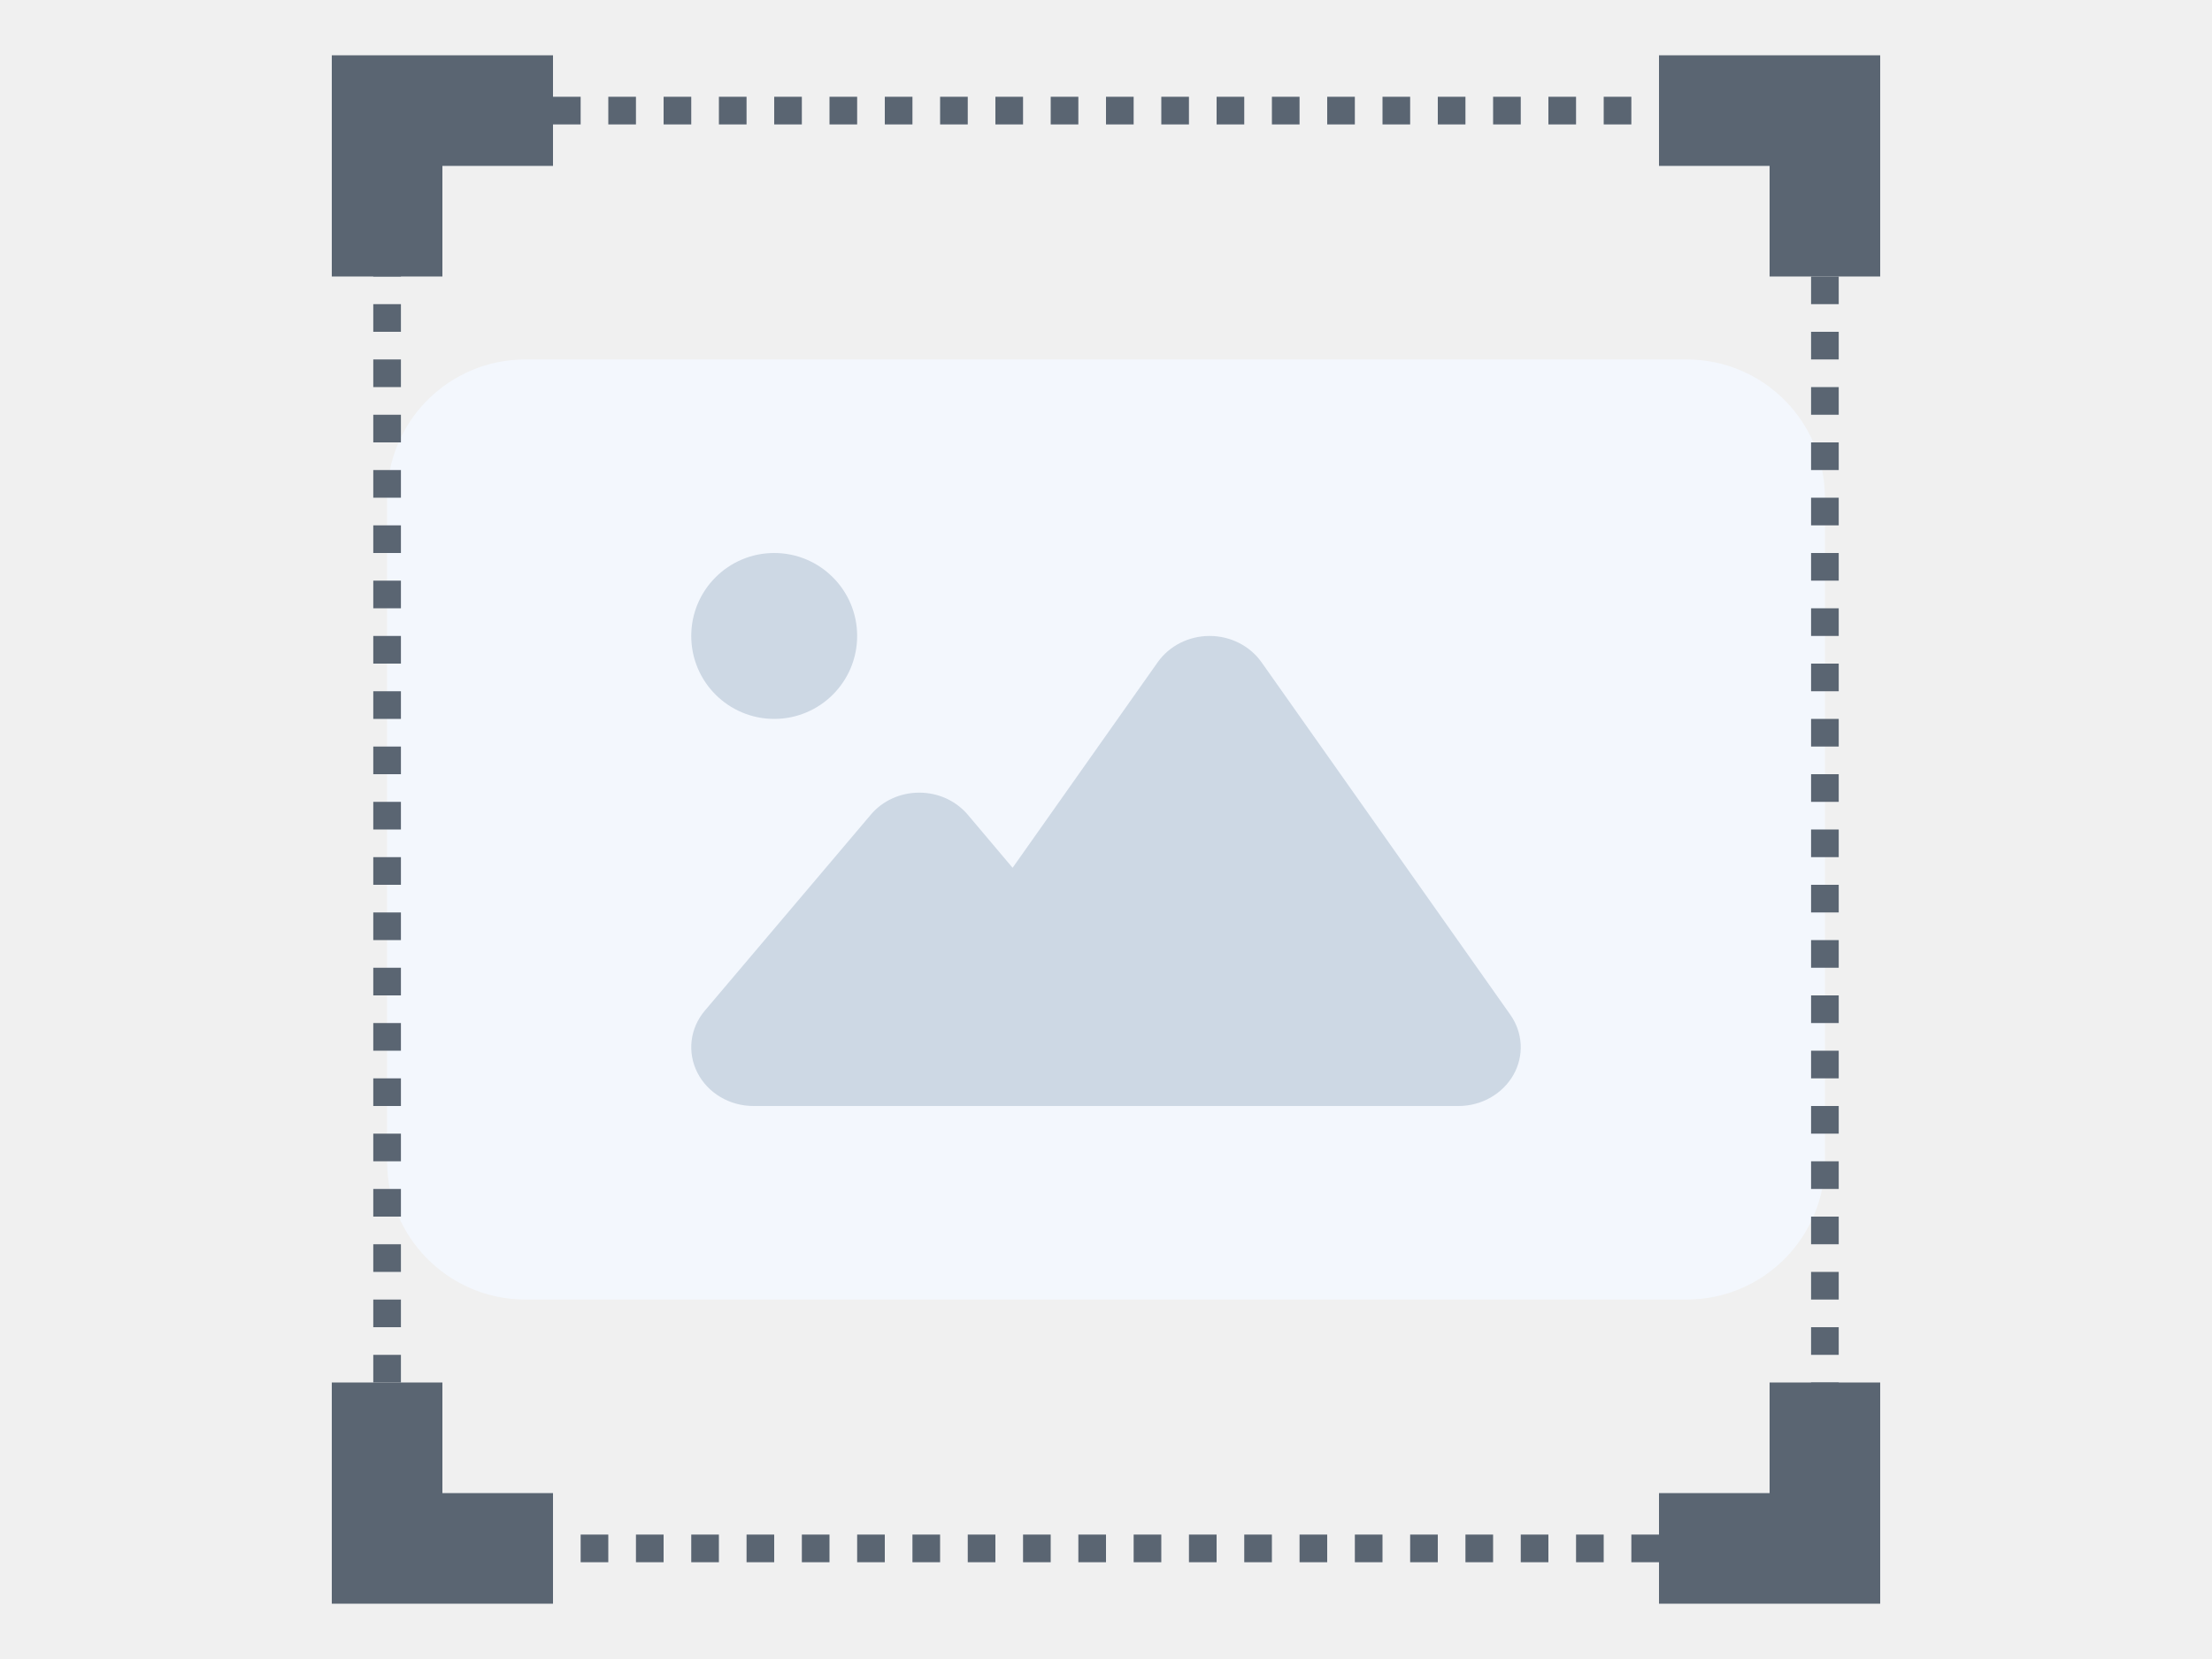
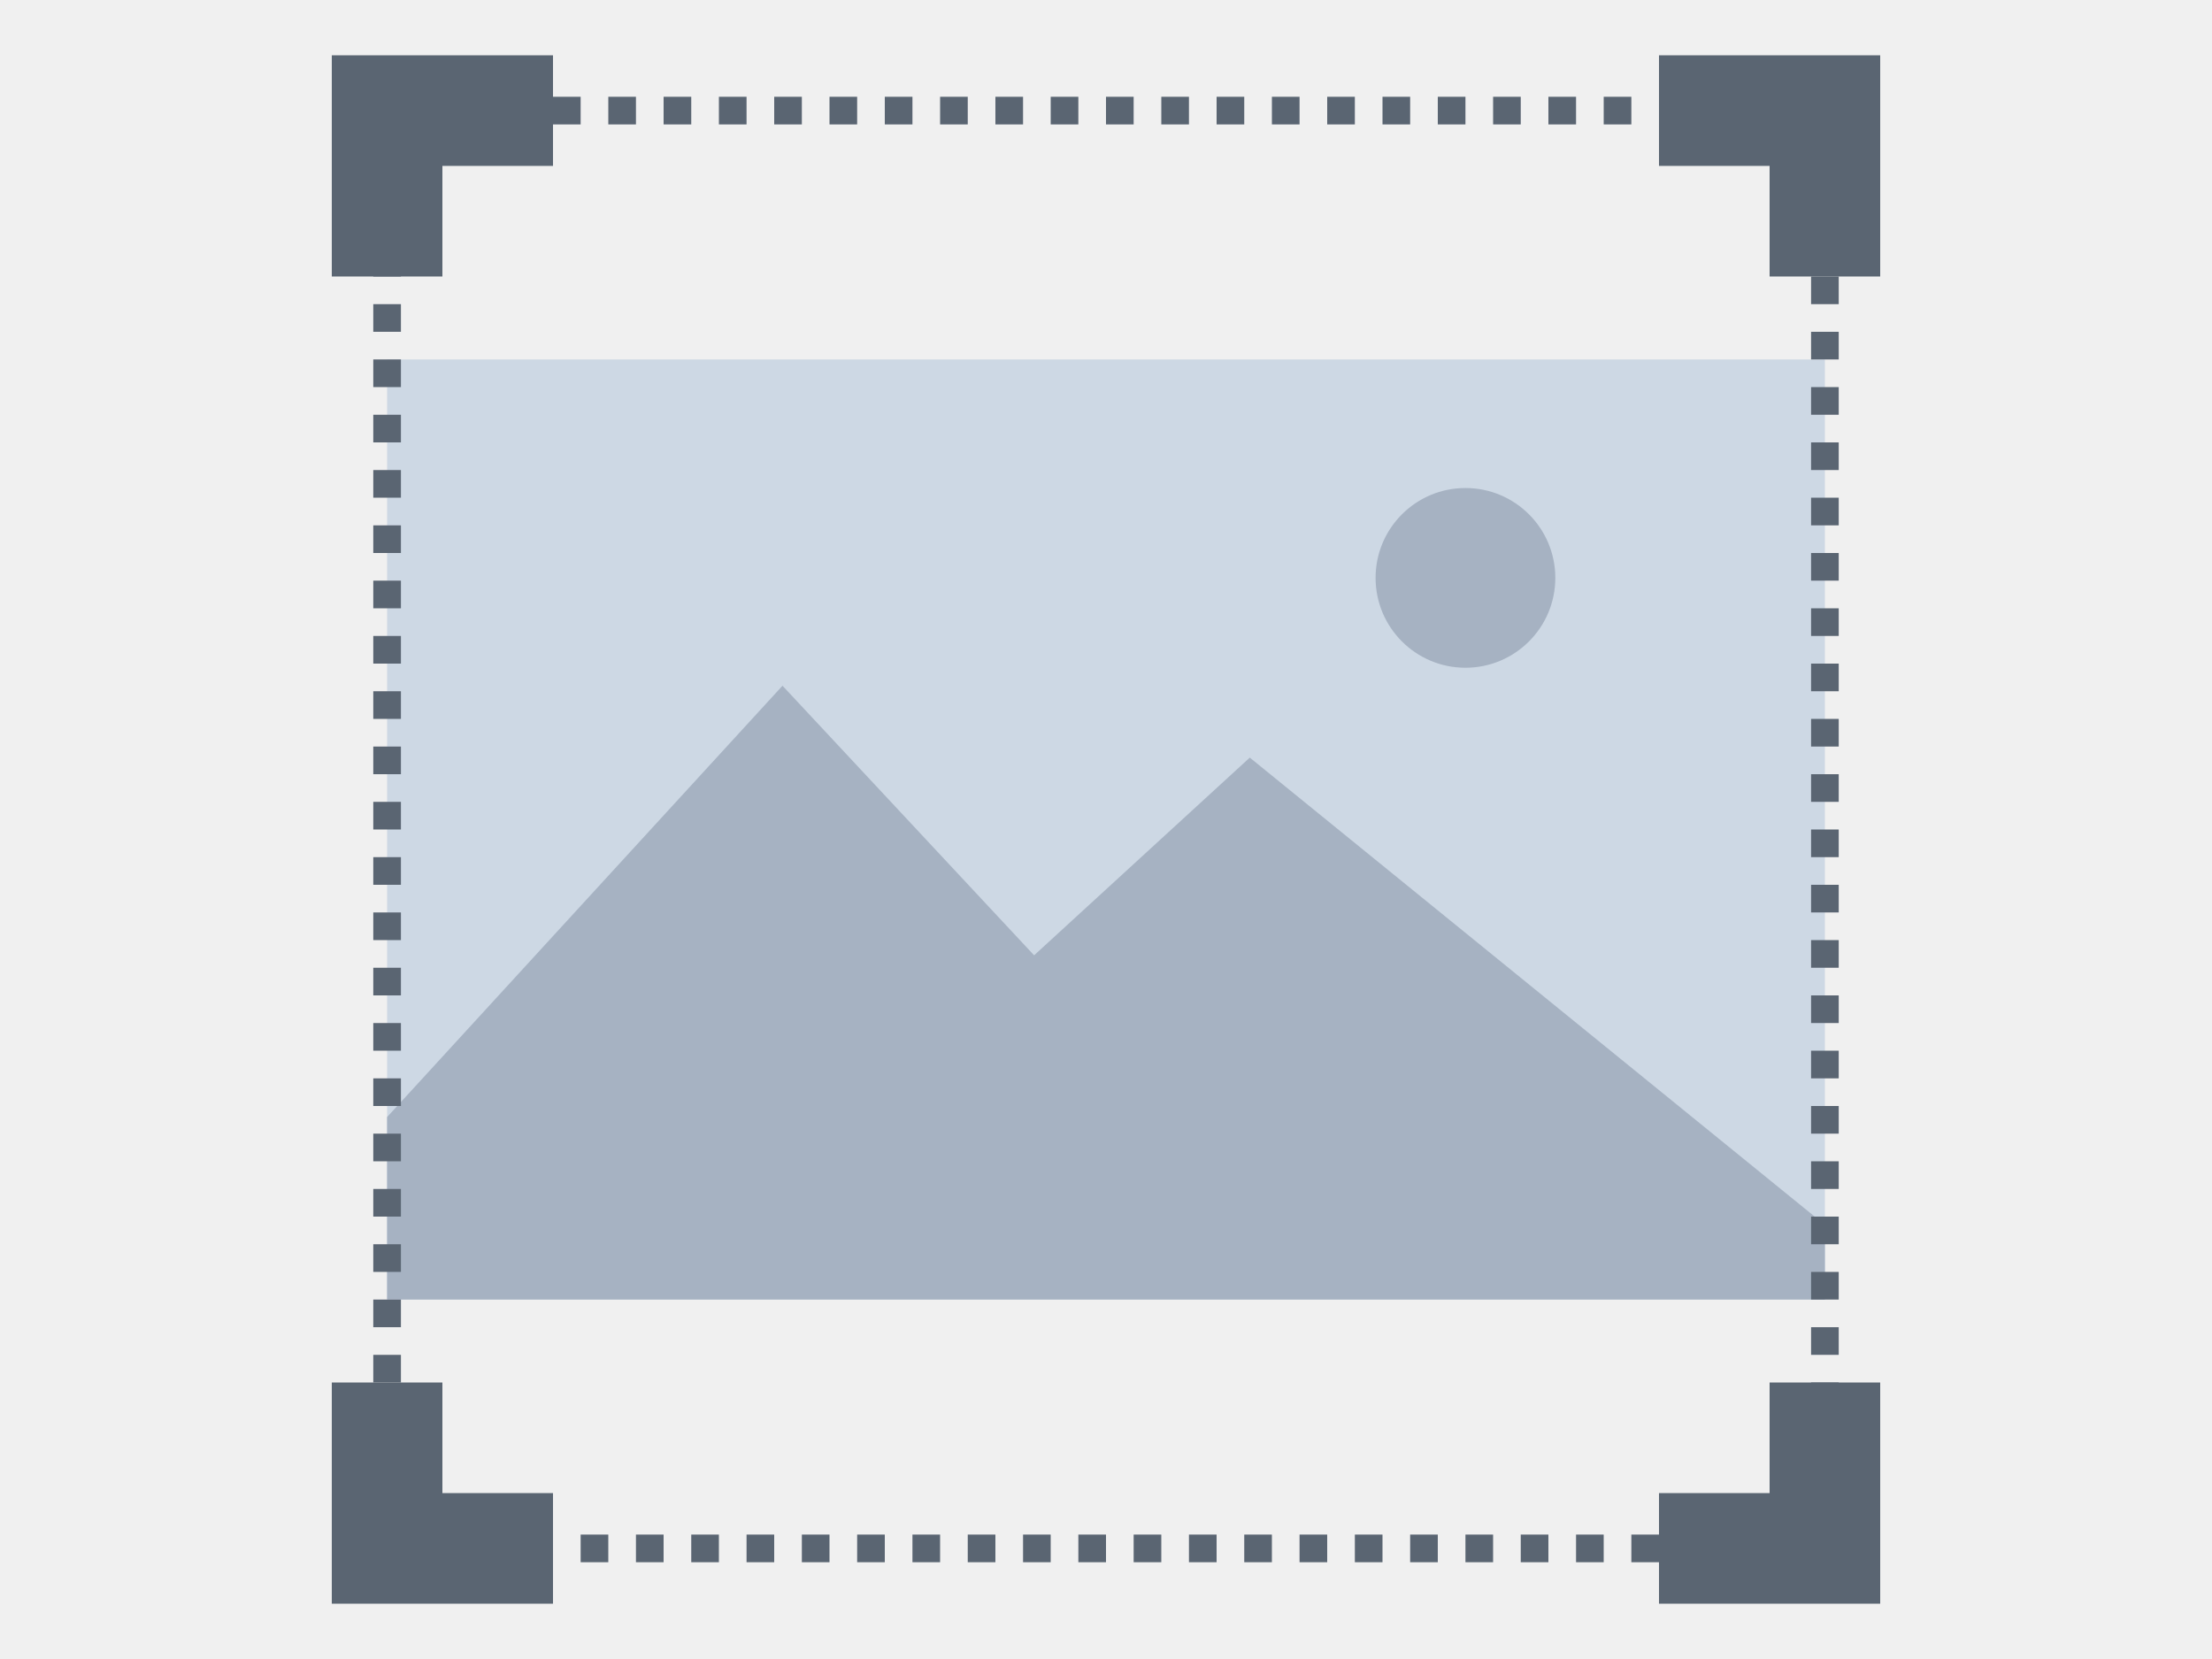
<svg xmlns="http://www.w3.org/2000/svg" xmlns:xlink="http://www.w3.org/1999/xlink" width="80px" height="60px" viewBox="0 0 80 60" version="1.1">
  <style>
        /* Follows the embedding page's color-scheme, so it matches the CP theme. */
        @media (prefers-color-scheme: dark) {
            [fill="#F3F7FD" i] { fill: #333D51; }
            [fill="#CDD8E4" i] { fill: #4E5B71; }
            [stroke="#CDD8E4" i] { stroke: #4E5B71; }
            [fill="#5A6572" i] { fill: #A6B2C2; }
            [stroke="#5A6572" i] { stroke: #A6B2C2; }
            [fill="#FFFFFF" i] { fill: #273043; }
+             [fill="#A6B2C2" i] { fill: #6B788D; }
        }
    </style>
  <defs>
    <path d="M0,0 L80,0 L80,60 L0,60 L0,0 Z" id="path-1" />
    <path d="M0,0 L56,0 L56,56 L0,56 L0,0 Z" id="path-2" />
    <path d="M0,0 L8,0 L8,8 L0,8 L0,0 Z" id="path-3" />
    <path d="M0,0 L8,0 L8,8 L0,8 L0,0 Z" id="path-4" />
    <path d="M0,0 L8,0 L8,8 L0,8 L0,0 Z" id="path-5" />
    <path d="M0,0 L8,0 L8,8 L0,8 L0,0 Z" id="path-6" />
  </defs>
  <g id="fit" stroke="none" fill="none" xlink:href="#path-1" fill-rule="evenodd">
    <g id="image" stroke-width="1" transform="translate(14, 13)">
-       <rect id="pane" fill="#F3F7FD" x="0" y="0" width="52" height="34" rx="5" />
-       <path d="M29.747,10 C28.997,10 28.294,10.354 27.872,10.947 L22.622,18.385 L21,16.464 C20.569,15.959 19.932,15.667 19.247,15.667 C18.563,15.667 17.916,15.959 17.494,16.464 L11.495,23.547 C10.951,24.184 10.848,25.061 11.223,25.796 C11.598,26.531 12.385,27 13.248,27 L20.747,27 L25.247,27 L38.746,27 C39.581,27 40.34,26.566 40.734,25.876 C41.127,25.185 41.08,24.344 40.621,23.697 L31.622,10.947 C31.2,10.354 30.497,10 29.747,10 Z" id="Path" fill="#CDD8E4" />
-       <path d="M14,13 C15.657,13 17,11.657 17,10 C17,8.343 15.657,7 14,7 C12.343,7 11,8.343 11,10 C11,11.657 12.343,13 14,13 Z" id="Path" fill="#CDD8E4" />
+       <svg x="0" y="0" width="52" height="34" viewBox="0 0 80 60" preserveAspectRatio="xMidYMid slice">
+         <rect fill="#CDD8E4" x="0" y="0" width="80" height="60" />
+         <path fill="#A6B2C2" d="M0,46 L22,22 L36,37 L48,26 L80,52 L80,60 L0,60 Z" />
+         <circle fill="#A6B2C2" cx="60" cy="16" r="5" />
+       </svg>
      <g id="crop" transform="translate(-2, -11)" xlink:href="#path-2">
        <path d="M2,2 L54,2 L54,54 L2,54 Z" id="crop-border" stroke="#5A6572" stroke-width="1" stroke-dasharray="1" />
        <g id="corner" xlink:href="#path-3" fill="#5A6572" fill-rule="evenodd">
          <path d="M4,8 L0,8 L0,0 L8,0 L8,4 L4,4 L4,8 Z" id="Combined-Shape" />
        </g>
        <g id="corner-copy" transform="translate(4, 52) rotate(-90) translate(-4, -52)translate(0, 48)" xlink:href="#path-4" fill="#5A6572" fill-rule="evenodd">
          <path d="M4,8 L0,8 L0,0 L8,0 L8,4 L4,4 L4,8 Z" id="Combined-Shape" />
        </g>
        <g id="corner-copy-3" transform="translate(52, 4) scale(-1, 1) translate(-52, -4)translate(48, 0)" xlink:href="#path-5" fill="#5A6572" fill-rule="evenodd">
          <path d="M4,8 L0,8 L0,0 L8,0 L8,4 L4,4 L4,8 Z" id="Combined-Shape" />
        </g>
        <g id="corner-copy-2" transform="translate(52, 52) scale(-1, 1) rotate(-90) translate(-52, -52)translate(48, 48)" xlink:href="#path-6" fill="#5A6572" fill-rule="evenodd">
          <path d="M4,8 L0,8 L0,0 L8,0 L8,4 L4,4 L4,8 Z" id="Combined-Shape" />
        </g>
      </g>
    </g>
  </g>
</svg>
